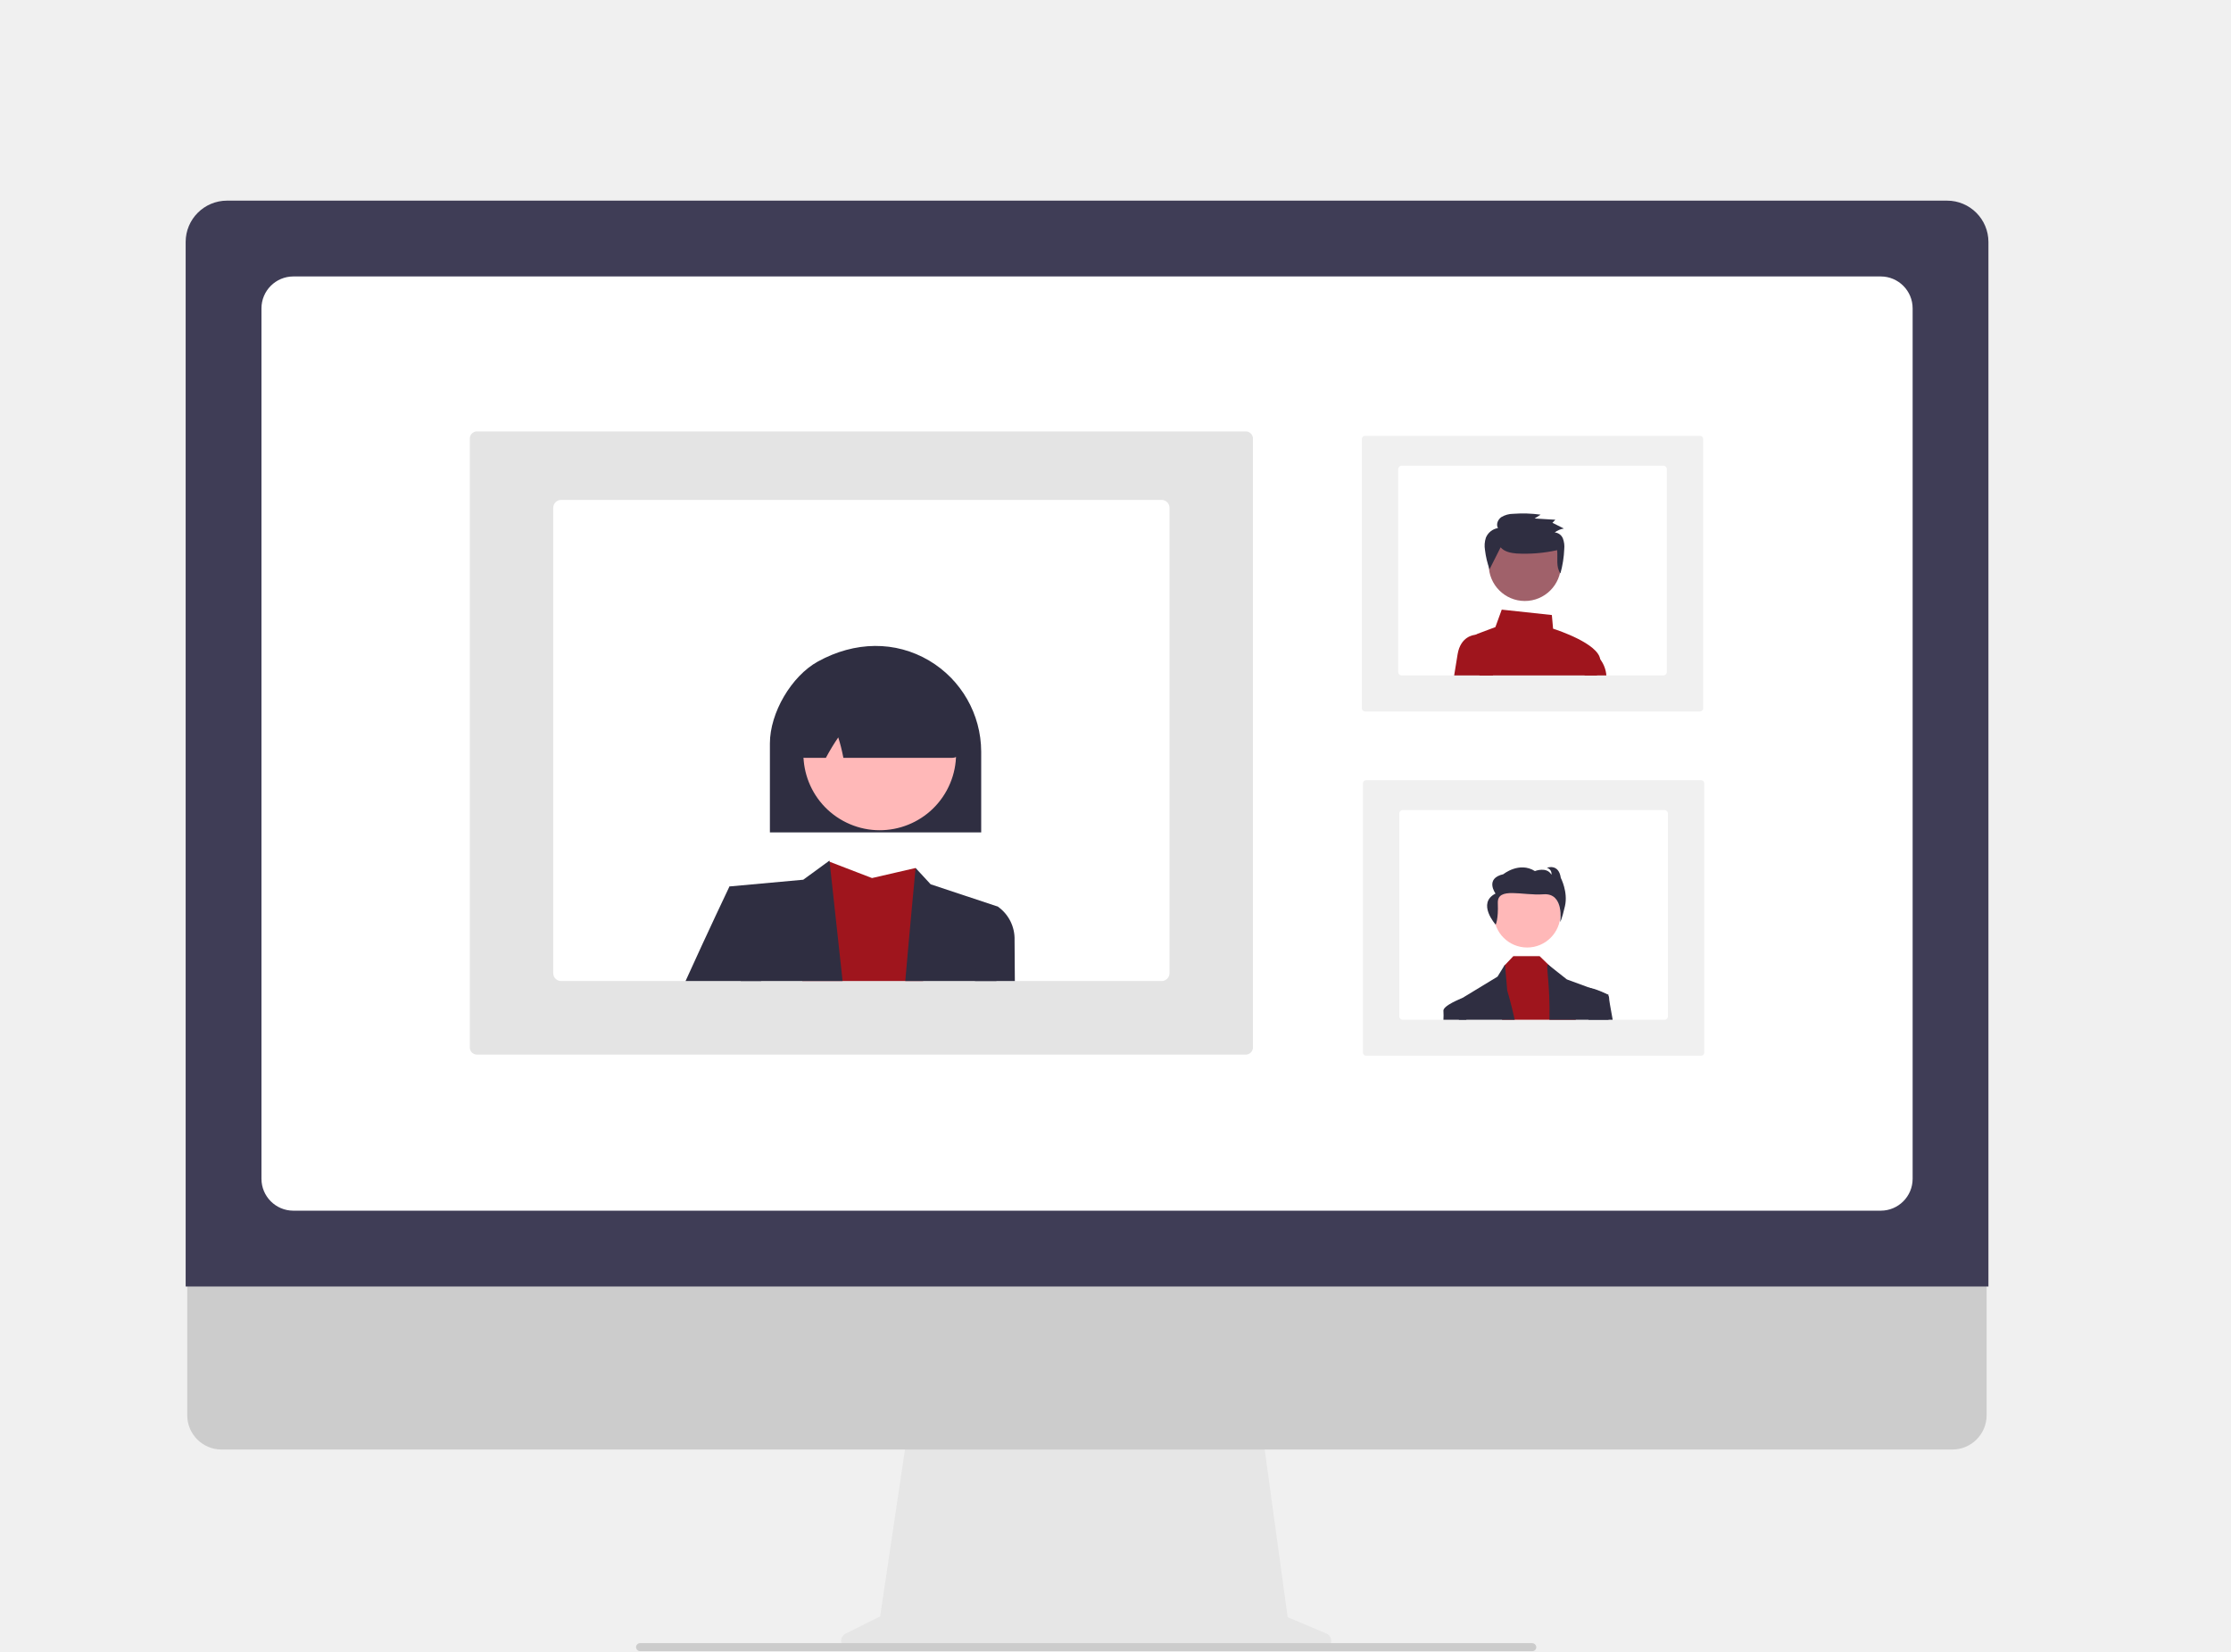
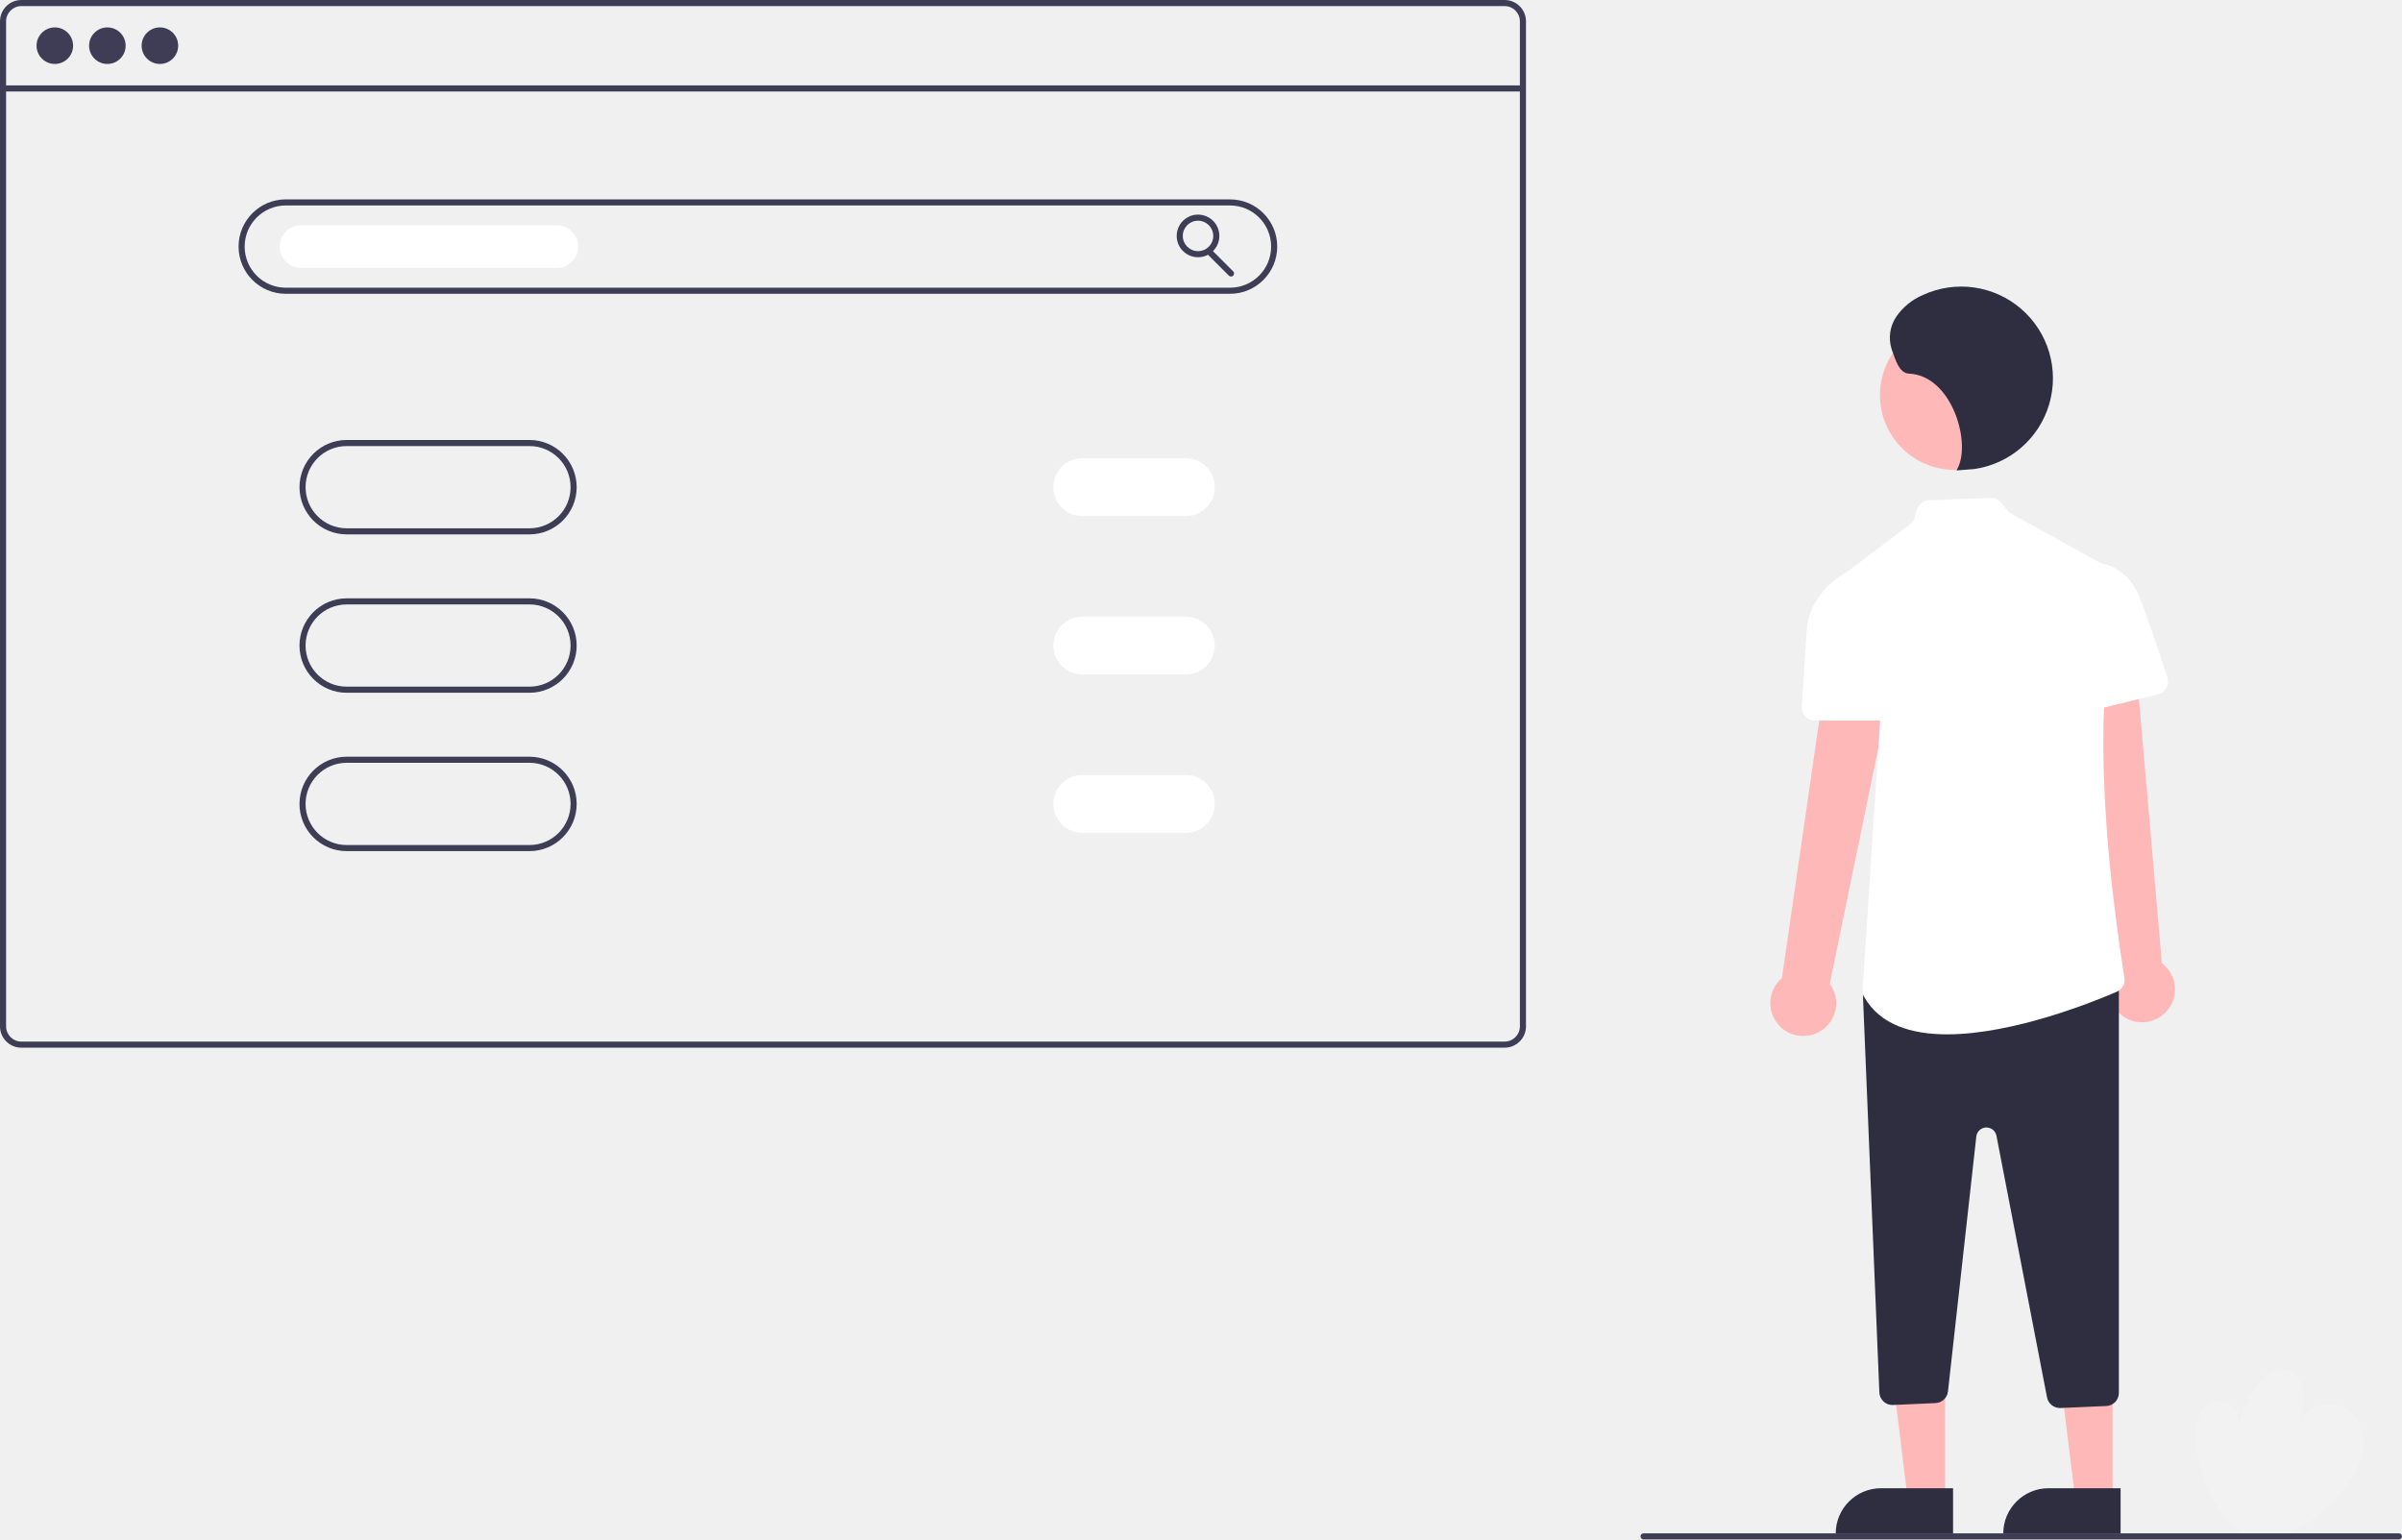
- <svg xmlns="http://www.w3.org/2000/svg" data-name="Layer 1" width="844" height="624.592" viewBox="0 0 844 624.592">
-   <circle cx="83" cy="83" r="83" fill="#f0f0f0" />
-   <circle cx="761" cy="269" r="83" fill="#f0f0f0" />
-   <path d="M679.716,755.575l-14.592-6.144-10.01-73.151H521.809l-10.85,72.853-13.055,6.527a3.1,3.1,0,0,0,1.387,5.873H678.513A3.1,3.1,0,0,0,679.716,755.575Z" transform="translate(-178 -137.7042)" fill="#e6e6e6" />
-   <path d="M916.607,686.012H261.778a12.973,12.973,0,0,1-12.944-12.973V580.699h680.718v92.34A12.974,12.974,0,0,1,916.607,686.012Z" transform="translate(-178 -137.7042)" fill="#ccc" />
-   <path d="M930.236,624.341h-682V229.24a15.657,15.657,0,0,1,15.64-15.639H914.596a15.657,15.657,0,0,1,15.64,15.639Z" transform="translate(-178 -137.7042)" fill="#3f3d56" />
-   <path d="M889.503,595.665H288.969a12.07,12.07,0,0,1-12.057-12.057V254.334a12.071,12.071,0,0,1,12.057-12.057H889.503a12.071,12.071,0,0,1,12.057,12.057V583.608A12.07,12.07,0,0,1,889.503,595.665Z" transform="translate(-178 -137.7042)" fill="#fff" />
-   <path d="M757.656,762.296l-337.448,0a1.567,1.567,0,0,1-1.539-1.134,1.529,1.529,0,0,1,1.477-1.919l337.385,0a1.615,1.615,0,0,1,1.616,1.194A1.528,1.528,0,0,1,757.656,762.296Z" transform="translate(-178 -137.7042)" fill="#ccc" />
-   <path d="M821.433,537.048H694.907a1.208,1.208,0,0,1-1.303-1.078V433.911a1.208,1.208,0,0,1,1.303-1.078H821.433a1.208,1.208,0,0,1,1.303,1.078v102.059A1.208,1.208,0,0,1,821.433,537.048Z" transform="translate(-178 -137.7042)" fill="#f0f0f0" />
-   <path d="M807.68,444.124H708.66a1.305,1.305,0,0,0-1.303,1.303v76.726a1.305,1.305,0,0,0,1.303,1.303h99.021a1.305,1.305,0,0,0,1.303-1.303V445.427A1.305,1.305,0,0,0,807.68,444.124Z" transform="translate(-178 -137.7042)" fill="#fff" />
-   <circle cx="577.724" cy="345.821" r="12.59" fill="#ffb8b8" />
-   <polygon points="596.144 385.752 568.23 385.752 569.142 365.23 569.359 365.002 572.492 361.692 582.46 361.692 586.155 365.271 586.453 365.56 594.32 373.1 596.144 385.752" fill="#9f151d" />
-   <path d="M751.03,523.457H729.912c-.052-4.633-.081-7.406-.081-7.406l1.222-.744.006-.003h.003l13.458-8.171,2.826-4.589.015.162.831,9.673S749.562,516.815,751.03,523.457Z" transform="translate(-178 -137.7042)" fill="#2f2e41" />
-   <path d="M786.524,523.457H764.155c.339-13.51-1.485-20.913-.547-20.913l.547.431,6.593,5.206,8.689,3.188h.006l5.99,2.198,1.051.385v.495C786.487,515.633,786.492,518.879,786.524,523.457Z" transform="translate(-178 -137.7042)" fill="#2f2e41" />
-   <path d="M743.813,487.465s1.07-1.879.821-8.154,9.308-2.726,17.293-3.325,6.295,10.477,6.295,10.477.576-.658,1.809-6.004-1.567-10.673-1.567-10.673c-.825-5.617-5.27-3.817-5.27-3.817a2.331,2.331,0,0,1,1.73,2.615c-1.812-3.177-6.257-1.377-6.257-1.377-5.928-3.72-11.937,1.179-11.937,1.179-7.162,1.625-2.962,7.321-2.962,7.321C736.566,479.347,743.813,487.465,743.813,487.465Z" transform="translate(-178 -137.7042)" fill="#2f2e41" />
-   <path d="M732.732,523.457h-8.677a26.163,26.163,0,0,0,.006-3.211c-.518-2.064,6.772-4.855,6.992-4.939l.006-.003h.003l1.39.747Z" transform="translate(-178 -137.7042)" fill="#2f2e41" />
-   <path d="M788.091,523.457h-9.115l-1.138-11.234,1.277-.932s.116.026.321.078h.006a25.003,25.003,0,0,1,5.99,2.198,3.711,3.711,0,0,1,1.051.88,1.085,1.085,0,0,1,.249.77C786.686,515.636,787.219,518.729,788.091,523.457Z" transform="translate(-178 -137.7042)" fill="#2f2e41" />
-   <path d="M821.021,406.83H694.495a1.208,1.208,0,0,1-1.303-1.078V303.656a1.208,1.208,0,0,1,1.303-1.078H821.021a1.208,1.208,0,0,1,1.303,1.078v102.095A1.208,1.208,0,0,1,821.021,406.83Z" transform="translate(-178 -137.7042)" fill="#f0f0f0" />
-   <path d="M807.268,313.869H708.248a1.305,1.305,0,0,0-1.303,1.303v76.726a1.305,1.305,0,0,0,1.303,1.303h99.021a1.305,1.305,0,0,0,1.303-1.303V315.172A1.305,1.305,0,0,0,807.268,313.869Z" transform="translate(-178 -137.7042)" fill="#fff" />
-   <path d="M782.131,393.202c.559-2.012.993-3.747,1.216-4.974a3.547,3.547,0,0,0,.02-1.147c-.834-5.933-15.895-10.947-17.827-11.567l-.466-5.165L746.116,368.307l-2.4,6.607-6.804,2.551a3.241,3.241,0,0,0-.698.359,3.369,3.369,0,0,0-1.387,3.593l2.898,11.784h44.406Z" transform="translate(-178 -137.7042)" fill="#9f151d" />
-   <path d="M742.83,393.202H728.119c.527-3.283.999-6.187,1.306-8.035,1.123-6.723,6.022-7.296,6.789-7.343.061-.006.098-.006.101-.006h3.095Z" transform="translate(-178 -137.7042)" fill="#9f151d" />
-   <path d="M782.131,393.202h3.567a11.608,11.608,0,0,0-2.331-6.121,7.312,7.312,0,0,0-2.551-2.122l-.269-.116-3.136,8.359Z" transform="translate(-178 -137.7042)" fill="#9f151d" />
-   <circle id="e3e8db5d-807d-4643-8c1f-aca9b0b4bfae" data-name="Ellipse 109" cx="576.855" cy="213.683" r="13.651" fill="#a0616a" />
-   <path id="b5b1c5aa-1c33-4801-a876-6607b8c48426-3661" data-name="Path 696" d="M745.692,344.737c1.413,1.672,3.804,2.144,6.01,2.336a56.61,56.61,0,0,0,15.373-1.255c.314,3.028-.539,6.294,1.244,8.786a40.788,40.788,0,0,0,1.449-9.246,8.856,8.856,0,0,0-.512-3.96,3.642,3.642,0,0,0-3.103-2.287,7.776,7.776,0,0,1,3.469-1.482l-4.334-2.178,1.113-1.143-7.847-.48,2.273-1.444a49.284,49.284,0,0,0-10.329-.325,8.86,8.86,0,0,0-4.567,1.269c-1.295.927-2.044,2.768-1.24,4.128a5.994,5.994,0,0,0-4.568,3.625,9.676,9.676,0,0,0-.347,4.651,32.968,32.968,0,0,0,1.729,7.313" transform="translate(-178 -137.7042)" fill="#2f2e41" />
-   <path d="M355.736,534.193V303.332a2.759,2.759,0,0,1,2.989-2.439H648.999a2.759,2.759,0,0,1,2.989,2.439v230.861a2.759,2.759,0,0,1-2.989,2.439H358.725A2.759,2.759,0,0,1,355.736,534.193Z" transform="translate(-178 -137.7042)" fill="#e4e4e4" />
-   <path d="M387.287,329.789V505.812a2.994,2.994,0,0,0,2.989,2.989H617.447a2.994,2.994,0,0,0,2.989-2.989V329.789a2.994,2.994,0,0,0-2.989-2.989H390.277A2.994,2.994,0,0,0,387.287,329.789Z" transform="translate(-178 -137.7042)" fill="#fff" />
-   <path d="M481.51,508.802h45.72l-2.849-42.764-16.493,3.806L491.846,463.673l-.425-.159-.027-.013a.215.215,0,0,0-.013.04C491.128,464.556,486.093,484.716,481.51,508.802Z" transform="translate(-178 -137.7042)" fill="#9f151d" />
-   <polygon points="275.957 335.315 280.228 371.097 318.761 371.097 313.846 325.969 313.799 325.53 313.421 325.809 313.381 325.836 303.875 332.771 275.957 335.315" fill="#2f2e41" />
-   <path d="M520.468,508.802H554.975l.498-28.17-25.394-8.423-5.699-6.171S522.58,484.603,520.468,508.802Z" transform="translate(-178 -137.7042)" fill="#2f2e41" />
-   <path d="M437.345,508.802h28.596l-1.833-25.633-10.149-10.15S445.927,489.864,437.345,508.802Z" transform="translate(-178 -137.7042)" fill="#2f2e41" />
-   <path d="M546.838,508.802h15.085c-.066-8.21-.106-13.883-.106-15.483a14.952,14.952,0,0,0-6.344-12.687l-7.619,2.537Z" transform="translate(-178 -137.7042)" fill="#2f2e41" />
-   <path d="M549.191,452.581H469.258V418.891c0-11.546,8.134-25.427,18.133-30.944,14.033-7.742,29.375-7.878,42.091-.371a40.184,40.184,0,0,1,19.71,34.443Z" transform="translate(-178 -137.7042)" fill="#2f2e41" />
-   <circle cx="510.808" cy="422.879" r="28.871" transform="translate(-283.264 530.5467) rotate(-61.33675)" fill="#ffb8b8" />
-   <path d="M538.25,424.369h-41.189l-.098-.468a65.962,65.962,0,0,0-1.845-7.266,82.637,82.637,0,0,0-4.519,7.432l-.168.302H482.424a3.535,3.535,0,0,1-2.61-1.154c-.218-.24-.728-.801,1.382-26.547a3.556,3.556,0,0,1,2.016-2.877c18.073-8.437,36.387-8.214,54.438.667h.322l.113.448c3.561,27.402,3.049,27.994,2.83,28.247A3.525,3.525,0,0,1,538.25,424.369Z" transform="translate(-178 -137.7042)" fill="#2f2e41" />
+ <svg xmlns="http://www.w3.org/2000/svg" data-name="Layer 1" width="788.606" height="505.465" viewBox="0 0 788.606 505.465">
+   <path d="M942.334,700.889c-10.217-6.835-15.362-19.838-15.565-32.129-.068-4.122.972-8.9,4.664-10.733a6.409,6.409,0,0,1,9.174,6.785A62.045,62.045,0,0,1,945.908,653.296c1.825-3.088,4.388-6.302,7.963-6.596,4.148-.341,7.613,3.688,8.2,7.808s-.911,8.22-2.385,12.112a10.83,10.83,0,0,1,17.159-6.084c4.056,3.131,5.393,8.894,4.372,13.916s-4.017,9.415-7.331,13.323c-3.886,4.583-8.386,8.771-13.773,11.431s-11.758,3.678-17.489,1.874Z" transform="translate(-205.6969 -197.2677)" fill="#f2f2f2" />
+   <path d="M802.592,536.291a10.743,10.743,0,0,0,3.842-16.018l25.033-121.54-23.36-.308-17.384,119.998a10.801,10.801,0,0,0,11.87,17.868Z" transform="translate(-205.6969 -197.2677)" fill="#ffb8b8" />
+   <path d="M916.376,529.979a10.743,10.743,0,0,0-.897-16.448L904.726,389.907,882.253,396.289l17.641,119.961A10.801,10.801,0,0,0,916.376,529.979Z" transform="translate(-205.6969 -197.2677)" fill="#ffb8b8" />
+   <polygon points="638.591 492.157 626.331 492.156 620.499 444.868 638.593 444.869 638.591 492.157" fill="#ffb8b8" />
+   <path d="M617.574,488.653h23.644a0,0,0,0,1,0,0v14.887a0,0,0,0,1,0,0H602.687a0,0,0,0,1,0,0v0A14.887,14.887,0,0,1,617.574,488.653Z" fill="#2f2e41" />
+   <polygon points="693.591 492.157 681.331 492.156 675.499 444.868 693.593 444.869 693.591 492.157" fill="#ffb8b8" />
+   <path d="M672.574,488.653h23.644a0,0,0,0,1,0,0v14.887a0,0,0,0,1,0,0H657.687a0,0,0,0,1,0,0v0A14.887,14.887,0,0,1,672.574,488.653Z" fill="#2f2e41" />
+   <circle cx="641.768" cy="129.732" r="24.561" fill="#ffb8b8" />
+   <path d="M881.993,659.587a4.334,4.334,0,0,1-4.231-3.49l-16.604-85.907a3.349,3.349,0,0,0-6.618.266l-9.298,83.678a4.285,4.285,0,0,1-4.085,3.825l-13.945.634a4.235,4.235,0,0,1-3.106-1.127,4.278,4.278,0,0,1-1.392-2.996l-5.347-129.259a4.28,4.28,0,0,1,1.508-3.454l3.092-2.638a4.311,4.311,0,0,1,2.795-1.03h72.279a4.311,4.311,0,0,1,4.307,4.307V654.625a4.299,4.299,0,0,1-4.119,4.303l-15.051.655C882.115,659.585,882.054,659.587,881.993,659.587Z" transform="translate(-205.6969 -197.2677)" fill="#2f2e41" />
+   <path d="M844.976,536.895c-11.686.001-21.986-3.113-27.186-12.194a4.387,4.387,0,0,1-.586-2.472l6.534-99.877a3.349,3.349,0,0,0-.679-2.25l-18.334-24.038a4.305,4.305,0,0,1,.824-6.043l27.502-20.835a3.366,3.366,0,0,0,1.198-1.75l.801-2.804a4.298,4.298,0,0,1,3.975-3.121l20.181-.777a4.348,4.348,0,0,1,3.529,1.614l2.148,2.684a3.341,3.341,0,0,0,.996.84l33.75,18.65a4.315,4.315,0,0,1,2.223,3.723l.001.06-.014.057c-7.867,32.803-7.425,74.264,1.392,130.485a4.305,4.305,0,0,1-2.581,4.064C893.344,526.076,866.756,536.895,844.976,536.895Z" transform="translate(-205.6969 -197.2677)" fill="#ffffff" />
+   <path d="M824.424,433.872H801.566a4.301,4.301,0,0,1-4.3-4.55c.34-5.823,1.011-16.898,1.683-25.632.967-12.568,13.282-18.754,13.406-18.816l.241-.118,8.314,5.278,7.737,38.688a4.307,4.307,0,0,1-4.223,5.15Z" transform="translate(-205.6969 -197.2677)" fill="#ffffff" />
+   <path d="M887.06,431.738a4.312,4.312,0,0,1-4.26-4.776l4.218-38.81,8.15-5.969.186.021c.087.01,8.769,1.094,12.659,10.818,2.77,6.924,7,19.721,9.275,26.734a4.302,4.302,0,0,1-3.081,5.507l-26.108,6.35A4.356,4.356,0,0,1,887.06,431.738Z" transform="translate(-205.6969 -197.2677)" fill="#ffffff" />
+   <path d="M848.024,351.732c5.253-8.311-1.305-31.189-15.596-31.786-3.299-.138-4.566-4.939-5.688-8.044a12.389,12.389,0,0,1,1.61-10.779,20.337,20.337,0,0,1,8.676-7.008,30.107,30.107,0,1,1,16.861,57.157Z" transform="translate(-205.6969 -197.2677)" fill="#2f2e41" />
+   <path d="M699.697,197.268h-487a7.008,7.008,0,0,0-7,7v330a7.008,7.008,0,0,0,7,7h487a7.008,7.008,0,0,0,7-7v-330A7.008,7.008,0,0,0,699.697,197.268Zm5,337a5.002,5.002,0,0,1-5,5h-487a5.002,5.002,0,0,1-5-5v-330a5.002,5.002,0,0,1,5-5h487a5.002,5.002,0,0,1,5,5Z" transform="translate(-205.6969 -197.2677)" fill="#3f3d56" />
+   <rect x="1" y="28.04" width="499" height="2" fill="#3f3d56" />
+   <circle cx="18" cy="15" r="6" fill="#3f3d56" />
+   <circle cx="35.25" cy="15" r="6" fill="#3f3d56" />
+   <circle cx="52.5" cy="15" r="6" fill="#3f3d56" />
+   <path d="M609.524,293.732h-310a15.5,15.5,0,0,1,0-31h310a15.5,15.5,0,0,1,0,31Zm-310-29a13.5,13.5,0,0,0,0,27h310a13.5,13.5,0,0,0,0-27Z" transform="translate(-205.6969 -197.2677)" fill="#3f3d56" />
+   <path d="M379.524,372.732h-60a15.5,15.5,0,0,1,0-31h60a15.5,15.5,0,0,1,0,31Zm-60-29a13.5,13.5,0,0,0,0,27h60a13.5,13.5,0,0,0,0-27Z" transform="translate(-205.6969 -197.2677)" fill="#3f3d56" />
+   <path d="M379.524,424.732h-60a15.5,15.5,0,0,1,0-31h60a15.5,15.5,0,0,1,0,31Zm-60-29a13.5,13.5,0,0,0,0,27h60a13.5,13.5,0,0,0,0-27Z" transform="translate(-205.6969 -197.2677)" fill="#3f3d56" />
+   <path d="M379.524,476.732h-60a15.5,15.5,0,0,1,0-31h60a15.5,15.5,0,0,1,0,31Zm-60-29a13.5,13.5,0,0,0,0,27h60a13.5,13.5,0,0,0,0-27Z" transform="translate(-205.6969 -197.2677)" fill="#3f3d56" />
+   <path d="M388.524,285.232h-84a7,7,0,0,1,0-14h84a7,7,0,0,1,0,14Z" transform="translate(-205.6969 -197.2677)" fill="#ffffff" />
+   <path d="M599.024,281.732a7,7,0,1,1,7-7A7.008,7.008,0,0,1,599.024,281.732Zm0-12a5,5,0,1,0,5,5A5.006,5.006,0,0,0,599.024,269.732Z" transform="translate(-205.6969 -197.2677)" fill="#3f3d56" />
+   <path d="M609.852,288.065a.997.997,0,0,1-.707-.293l-7.026-7.026a1.0 1,0,1,1,1.414-1.414l7.026,7.026a1,1,0,0,1-.707,1.707Z" transform="translate(-205.6969 -197.2677)" fill="#3f3d56" />
+   <path d="M595.024,366.732h-34a9.5,9.5,0,0,1,0-19h34a9.5,9.5,0,0,1,0,19Z" transform="translate(-205.6969 -197.2677)" fill="#ffffff" />
+   <path d="M595.024,418.732h-34a9.5,9.5,0,0,1,0-19h34a9.5,9.5,0,0,1,0,19Z" transform="translate(-205.6969 -197.2677)" fill="#ffffff" />
+   <path d="M595.024,470.732h-34a9.5,9.5,0,0,1,0-19h34a9.5,9.5,0,0,1,0,19Z" transform="translate(-205.6969 -197.2677)" fill="#ffffff" />
+   <path d="M993.303,702.732h-248a1,1,0,0,1,0-2h248a1,1,0,0,1,0,2Z" transform="translate(-205.6969 -197.2677)" fill="#3f3d56" />
</svg>
